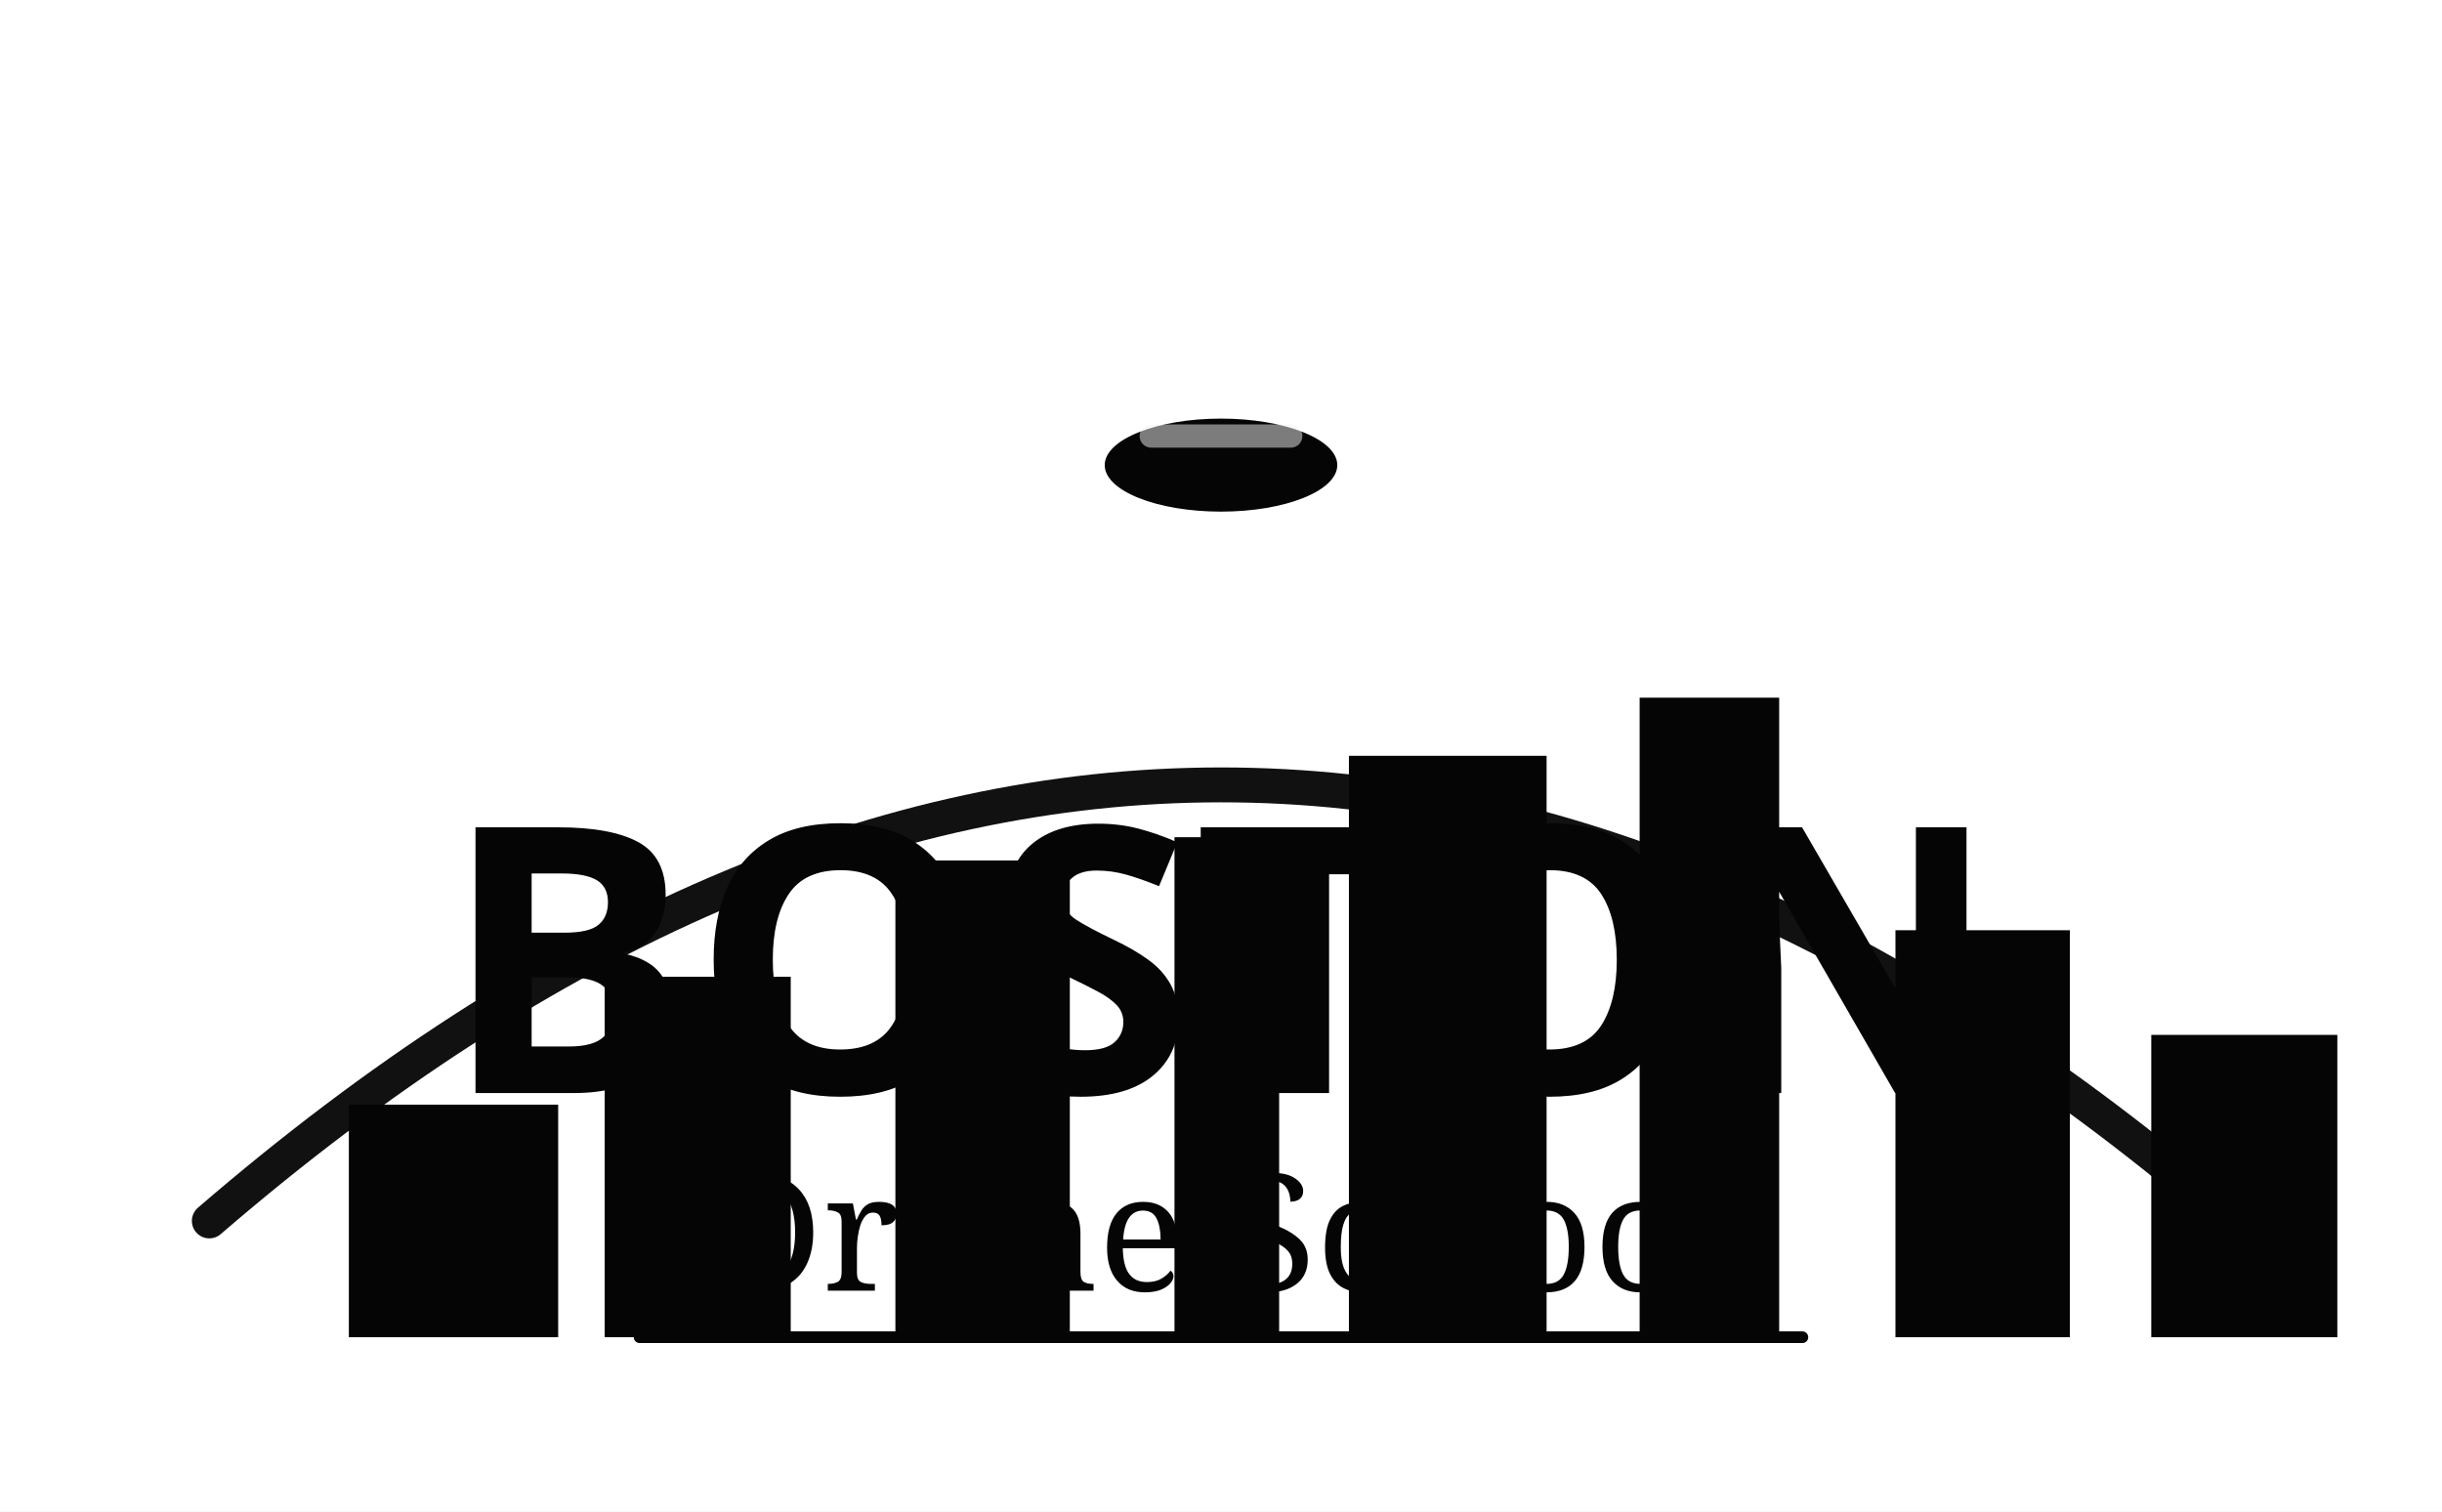
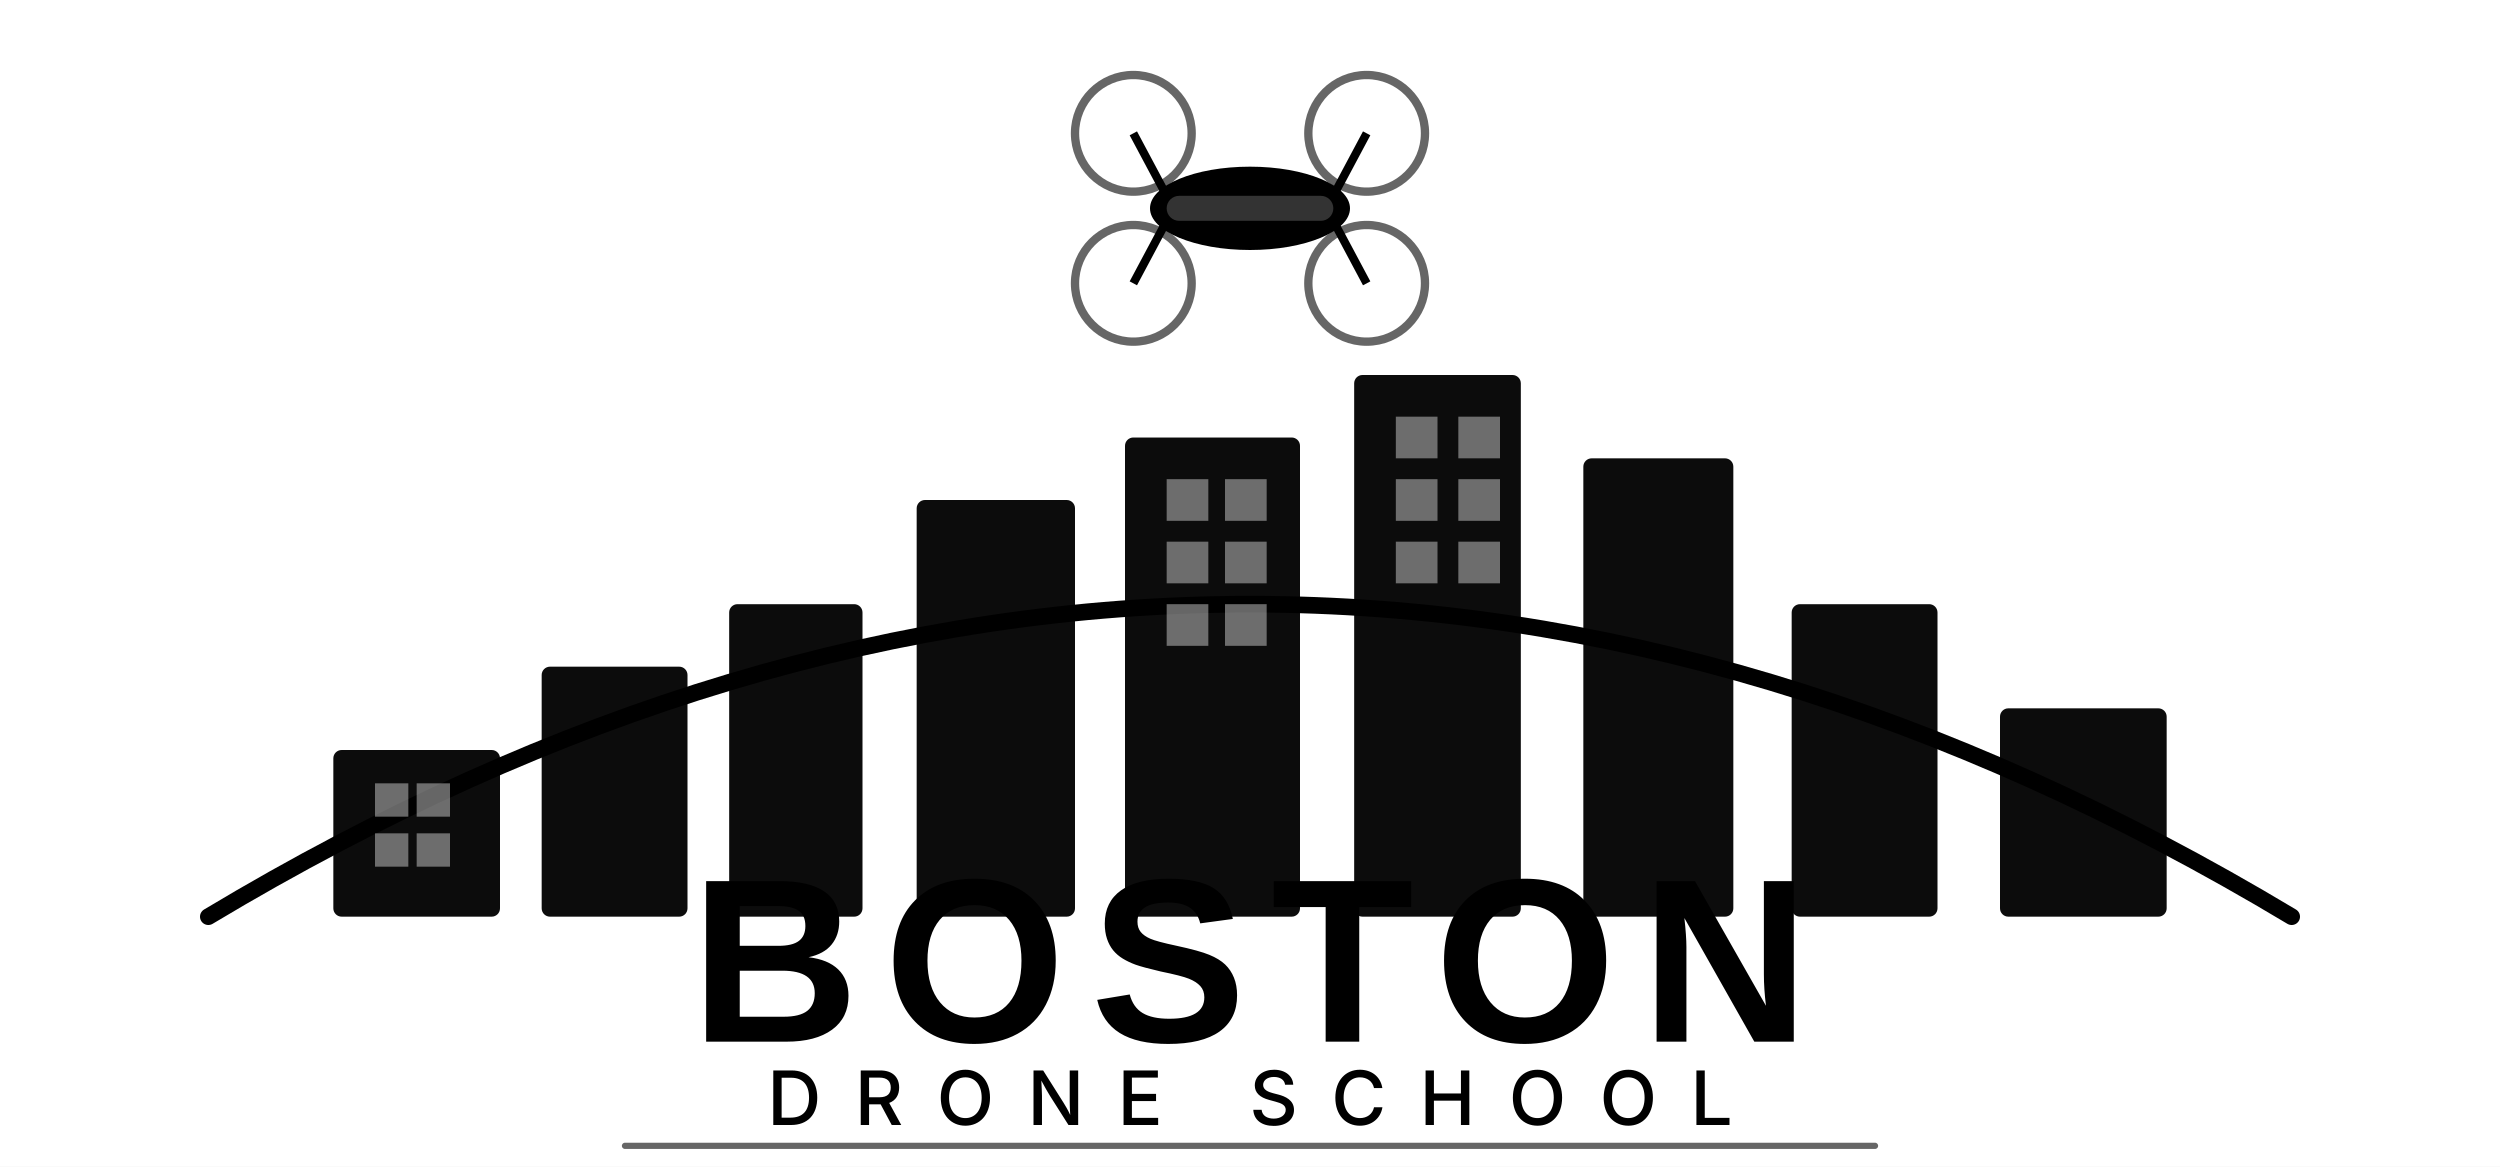
- <svg xmlns="http://www.w3.org/2000/svg" viewBox="0 0 420 260" role="img" aria-labelledby="title desc">
-   <rect width="420" height="260" fill="white" />
-   <path d="M36 210 Q210 60 384 210" fill="none" stroke="#111" stroke-width="6" stroke-linecap="round" />
-   <g fill="#050505" transform="translate(60,120)">
-     <rect x="0" y="70" width="36" height="40" />
-     <rect x="44" y="48" width="32" height="62" />
-     <rect x="94" y="28" width="30" height="82" />
-     <polygon points="142,110 142,24 160,24 160,110" />
-     <rect x="172" y="10" width="34" height="100" />
-     <polygon points="222,110 222,0 246,0 246,110" />
-     <rect x="266" y="40" width="30" height="70" />
-     <rect x="310" y="58" width="32" height="52" />
+ <svg xmlns="http://www.w3.org/2000/svg" viewBox="0 0 600 280" role="img" aria-labelledby="logo-title logo-desc">
+   <rect width="600" height="280" fill="#ffffff" />
+   <path d="M50 220 Q300 70 550 220" fill="none" stroke="#000000" stroke-width="4" stroke-linecap="round" />
+   <g fill="#000000" opacity="0.95">
+     <rect x="80" y="180" width="40" height="40" rx="2" />
+     <rect x="130" y="160" width="35" height="60" rx="2" />
+     <rect x="175" y="145" width="32" height="75" rx="2" />
+     <rect x="220" y="120" width="38" height="100" rx="2" />
+     <rect x="270" y="105" width="42" height="115" rx="2" />
+     <rect x="325" y="90" width="40" height="130" rx="2" />
+     <rect x="380" y="110" width="36" height="110" rx="2" />
+     <rect x="430" y="145" width="35" height="75" rx="2" />
+     <rect x="480" y="170" width="40" height="50" rx="2" />
  </g>
-   <ellipse cx="210" cy="80" rx="20" ry="8" fill="#050505" />
-   <rect x="196" y="73" width="28" height="4" rx="2" fill="#f4f4f4" opacity="0.5" />
-   <text x="210" y="188" text-anchor="middle" font-family="'Montserrat', 'Arial Black', sans-serif" font-size="64" font-weight="700" fill="#050505">
+   <g fill="#ffffff" opacity="0.4">
+     <rect x="90" y="188" width="8" height="8" />
+     <rect x="100" y="188" width="8" height="8" />
+     <rect x="90" y="200" width="8" height="8" />
+     <rect x="100" y="200" width="8" height="8" />
+     <rect x="280" y="115" width="10" height="10" />
+     <rect x="280" y="130" width="10" height="10" />
+     <rect x="280" y="145" width="10" height="10" />
+     <rect x="294" y="115" width="10" height="10" />
+     <rect x="294" y="130" width="10" height="10" />
+     <rect x="294" y="145" width="10" height="10" />
+     <rect x="335" y="100" width="10" height="10" />
+     <rect x="335" y="115" width="10" height="10" />
+     <rect x="335" y="130" width="10" height="10" />
+     <rect x="350" y="100" width="10" height="10" />
+     <rect x="350" y="115" width="10" height="10" />
+     <rect x="350" y="130" width="10" height="10" />
+   </g>
+   <g transform="translate(300, 50)">
+     <ellipse cx="0" cy="0" rx="24" ry="10" fill="#000000" />
+     <rect x="-20" y="-3" width="40" height="6" rx="3" fill="#333333" />
+     <circle cx="-28" cy="-18" r="14" fill="none" stroke="#000000" stroke-width="2" opacity="0.6" />
+     <circle cx="28" cy="-18" r="14" fill="none" stroke="#000000" stroke-width="2" opacity="0.6" />
+     <circle cx="-28" cy="18" r="14" fill="none" stroke="#000000" stroke-width="2" opacity="0.6" />
+     <circle cx="28" cy="18" r="14" fill="none" stroke="#000000" stroke-width="2" opacity="0.6" />
+     <line x1="-20" y1="-3" x2="-28" y2="-18" stroke="#000000" stroke-width="2" />
+     <line x1="20" y1="-3" x2="28" y2="-18" stroke="#000000" stroke-width="2" />
+     <line x1="-20" y1="3" x2="-28" y2="18" stroke="#000000" stroke-width="2" />
+     <line x1="20" y1="3" x2="28" y2="18" stroke="#000000" stroke-width="2" />
+   </g>
+   <text x="300" y="250" text-anchor="middle" font-family="'Montserrat', 'Arial', sans-serif" font-size="56" font-weight="800" fill="#000000" letter-spacing="6">
    BOSTON
  </text>
-   <text x="210" y="222" text-anchor="middle" font-family="'Playfair Display', 'Georgia', serif" font-size="28" font-weight="500" fill="#050505">
-     Drone School
+   <text x="300" y="270" text-anchor="middle" font-family="'Inter', 'Helvetica', sans-serif" font-size="18" font-weight="500" fill="#000000" letter-spacing="8">
+     DRONE SCHOOL
  </text>
-   <path d="M110 230 H310" stroke="#050505" stroke-width="2" stroke-linecap="round" />
+   <line x1="150" y1="275" x2="450" y2="275" stroke="#000000" stroke-width="1.5" stroke-linecap="round" opacity="0.6" />
</svg>
